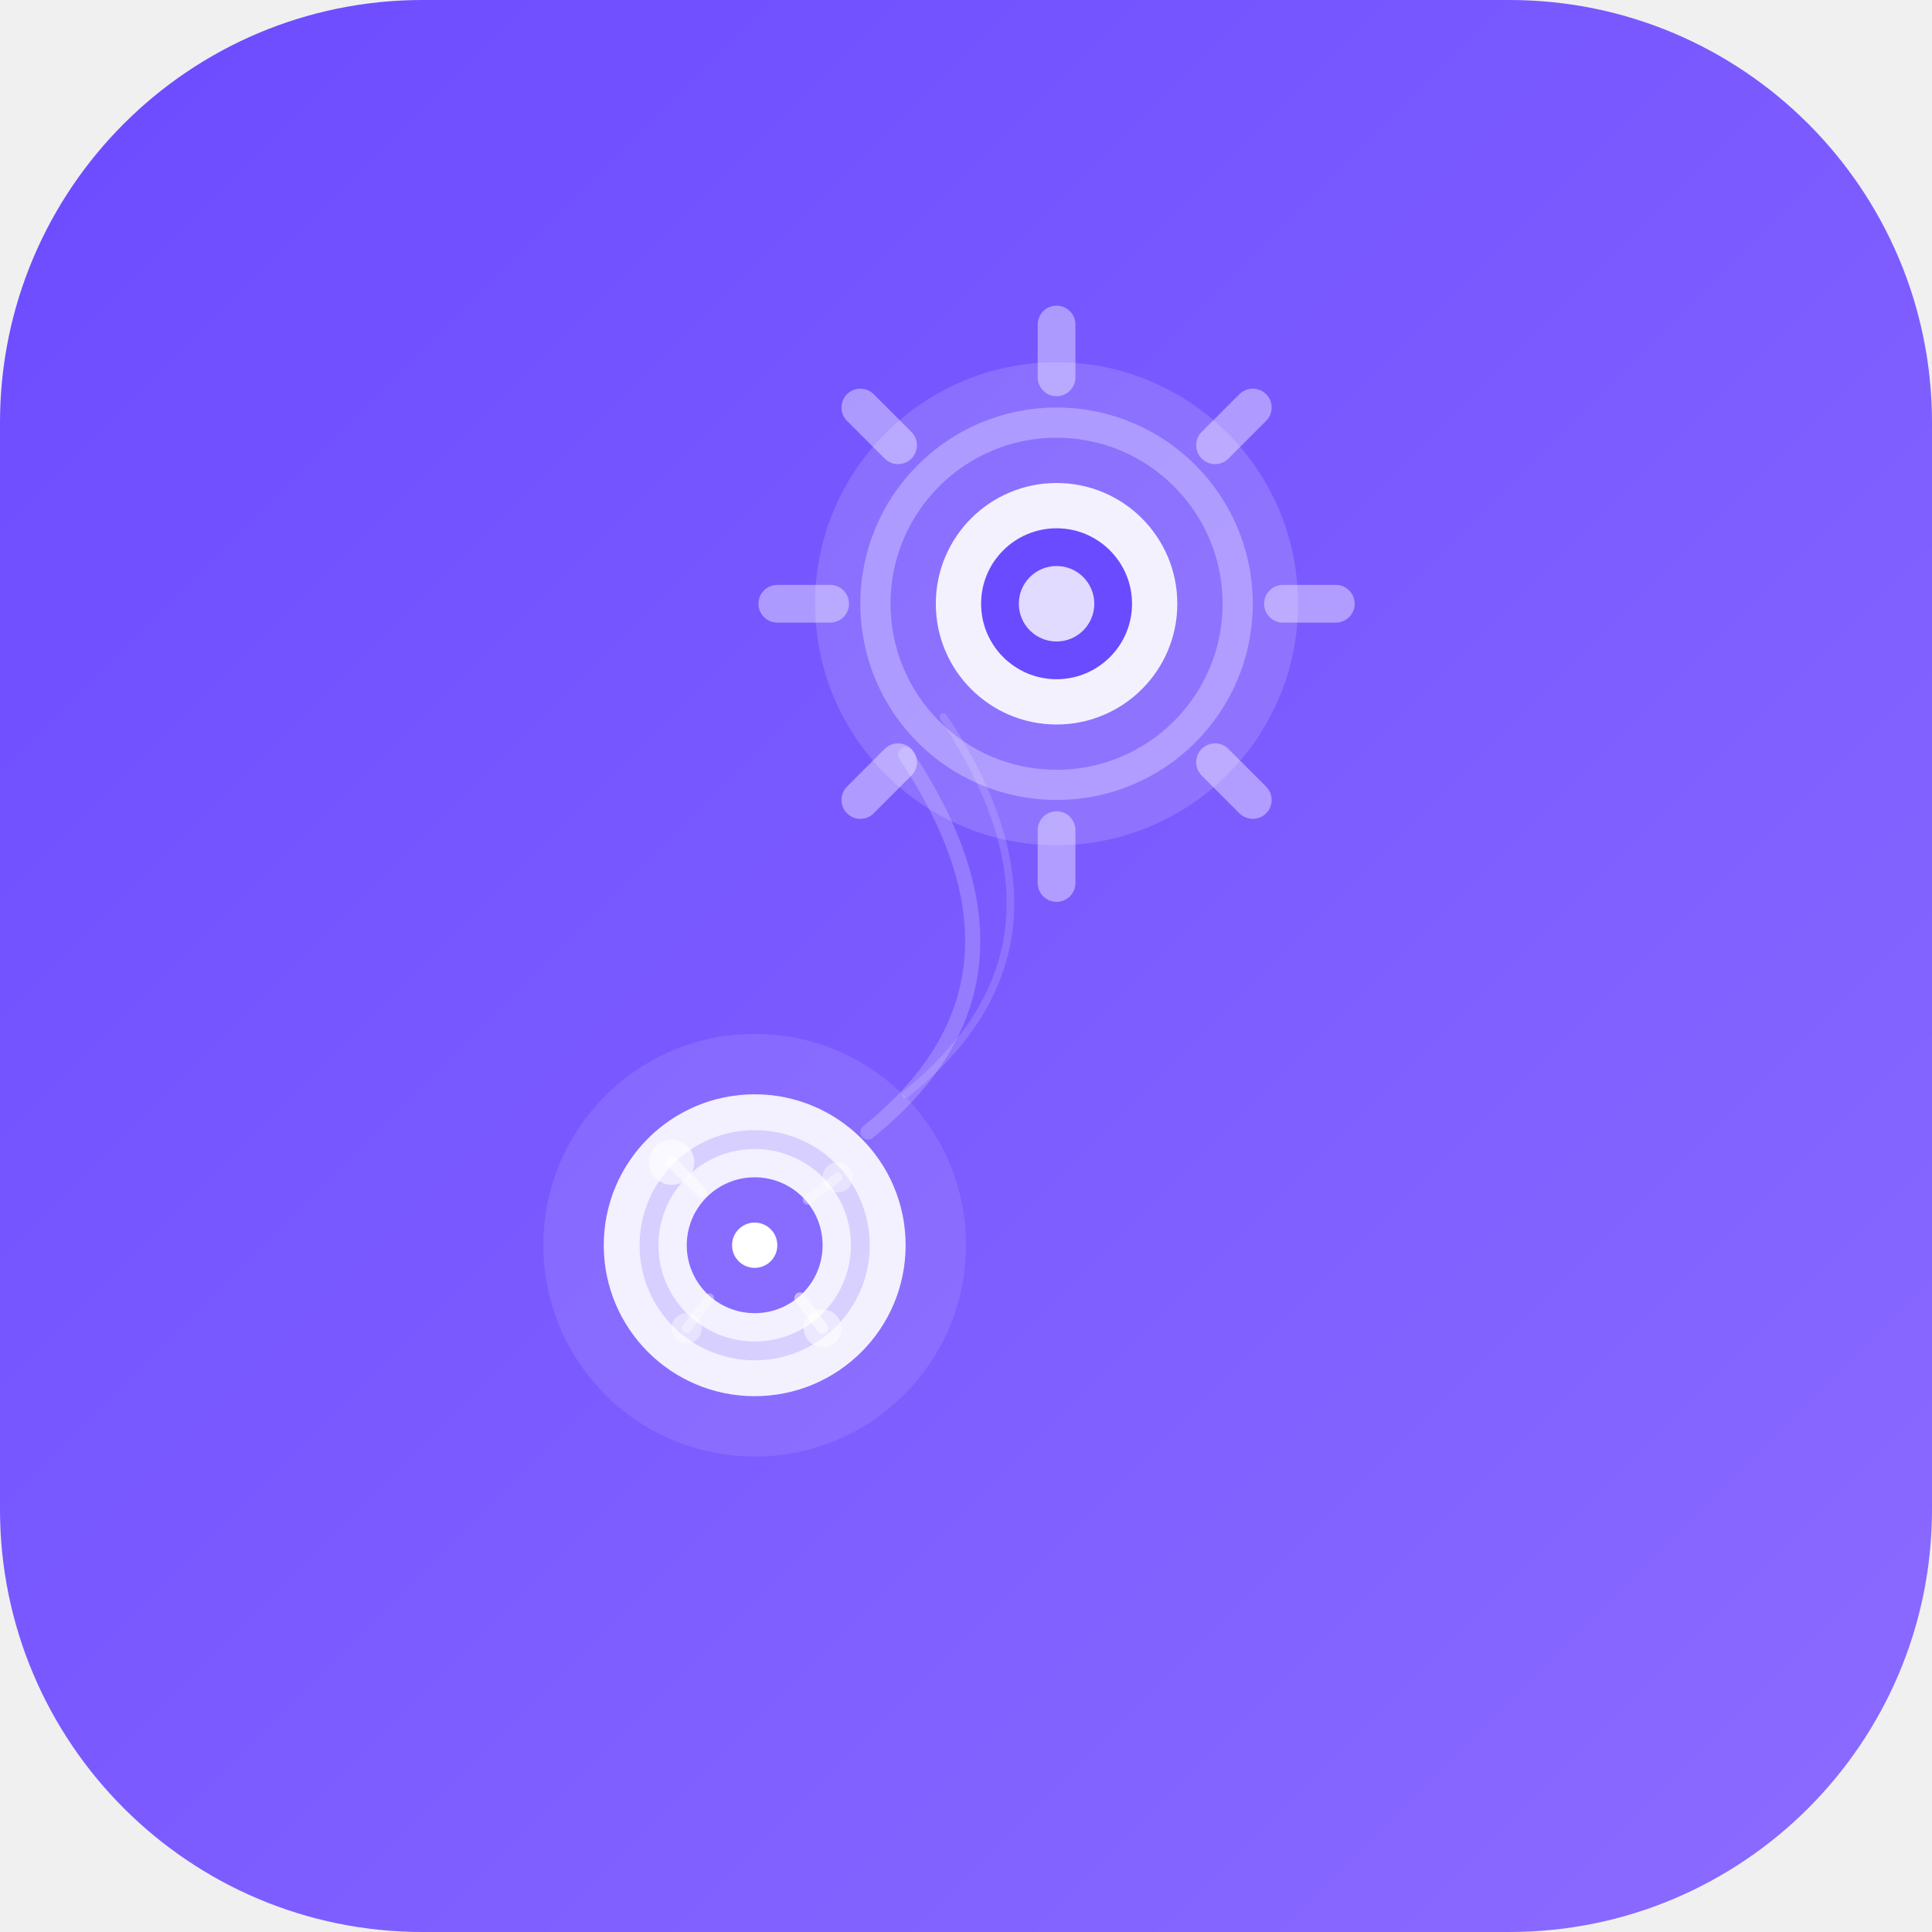
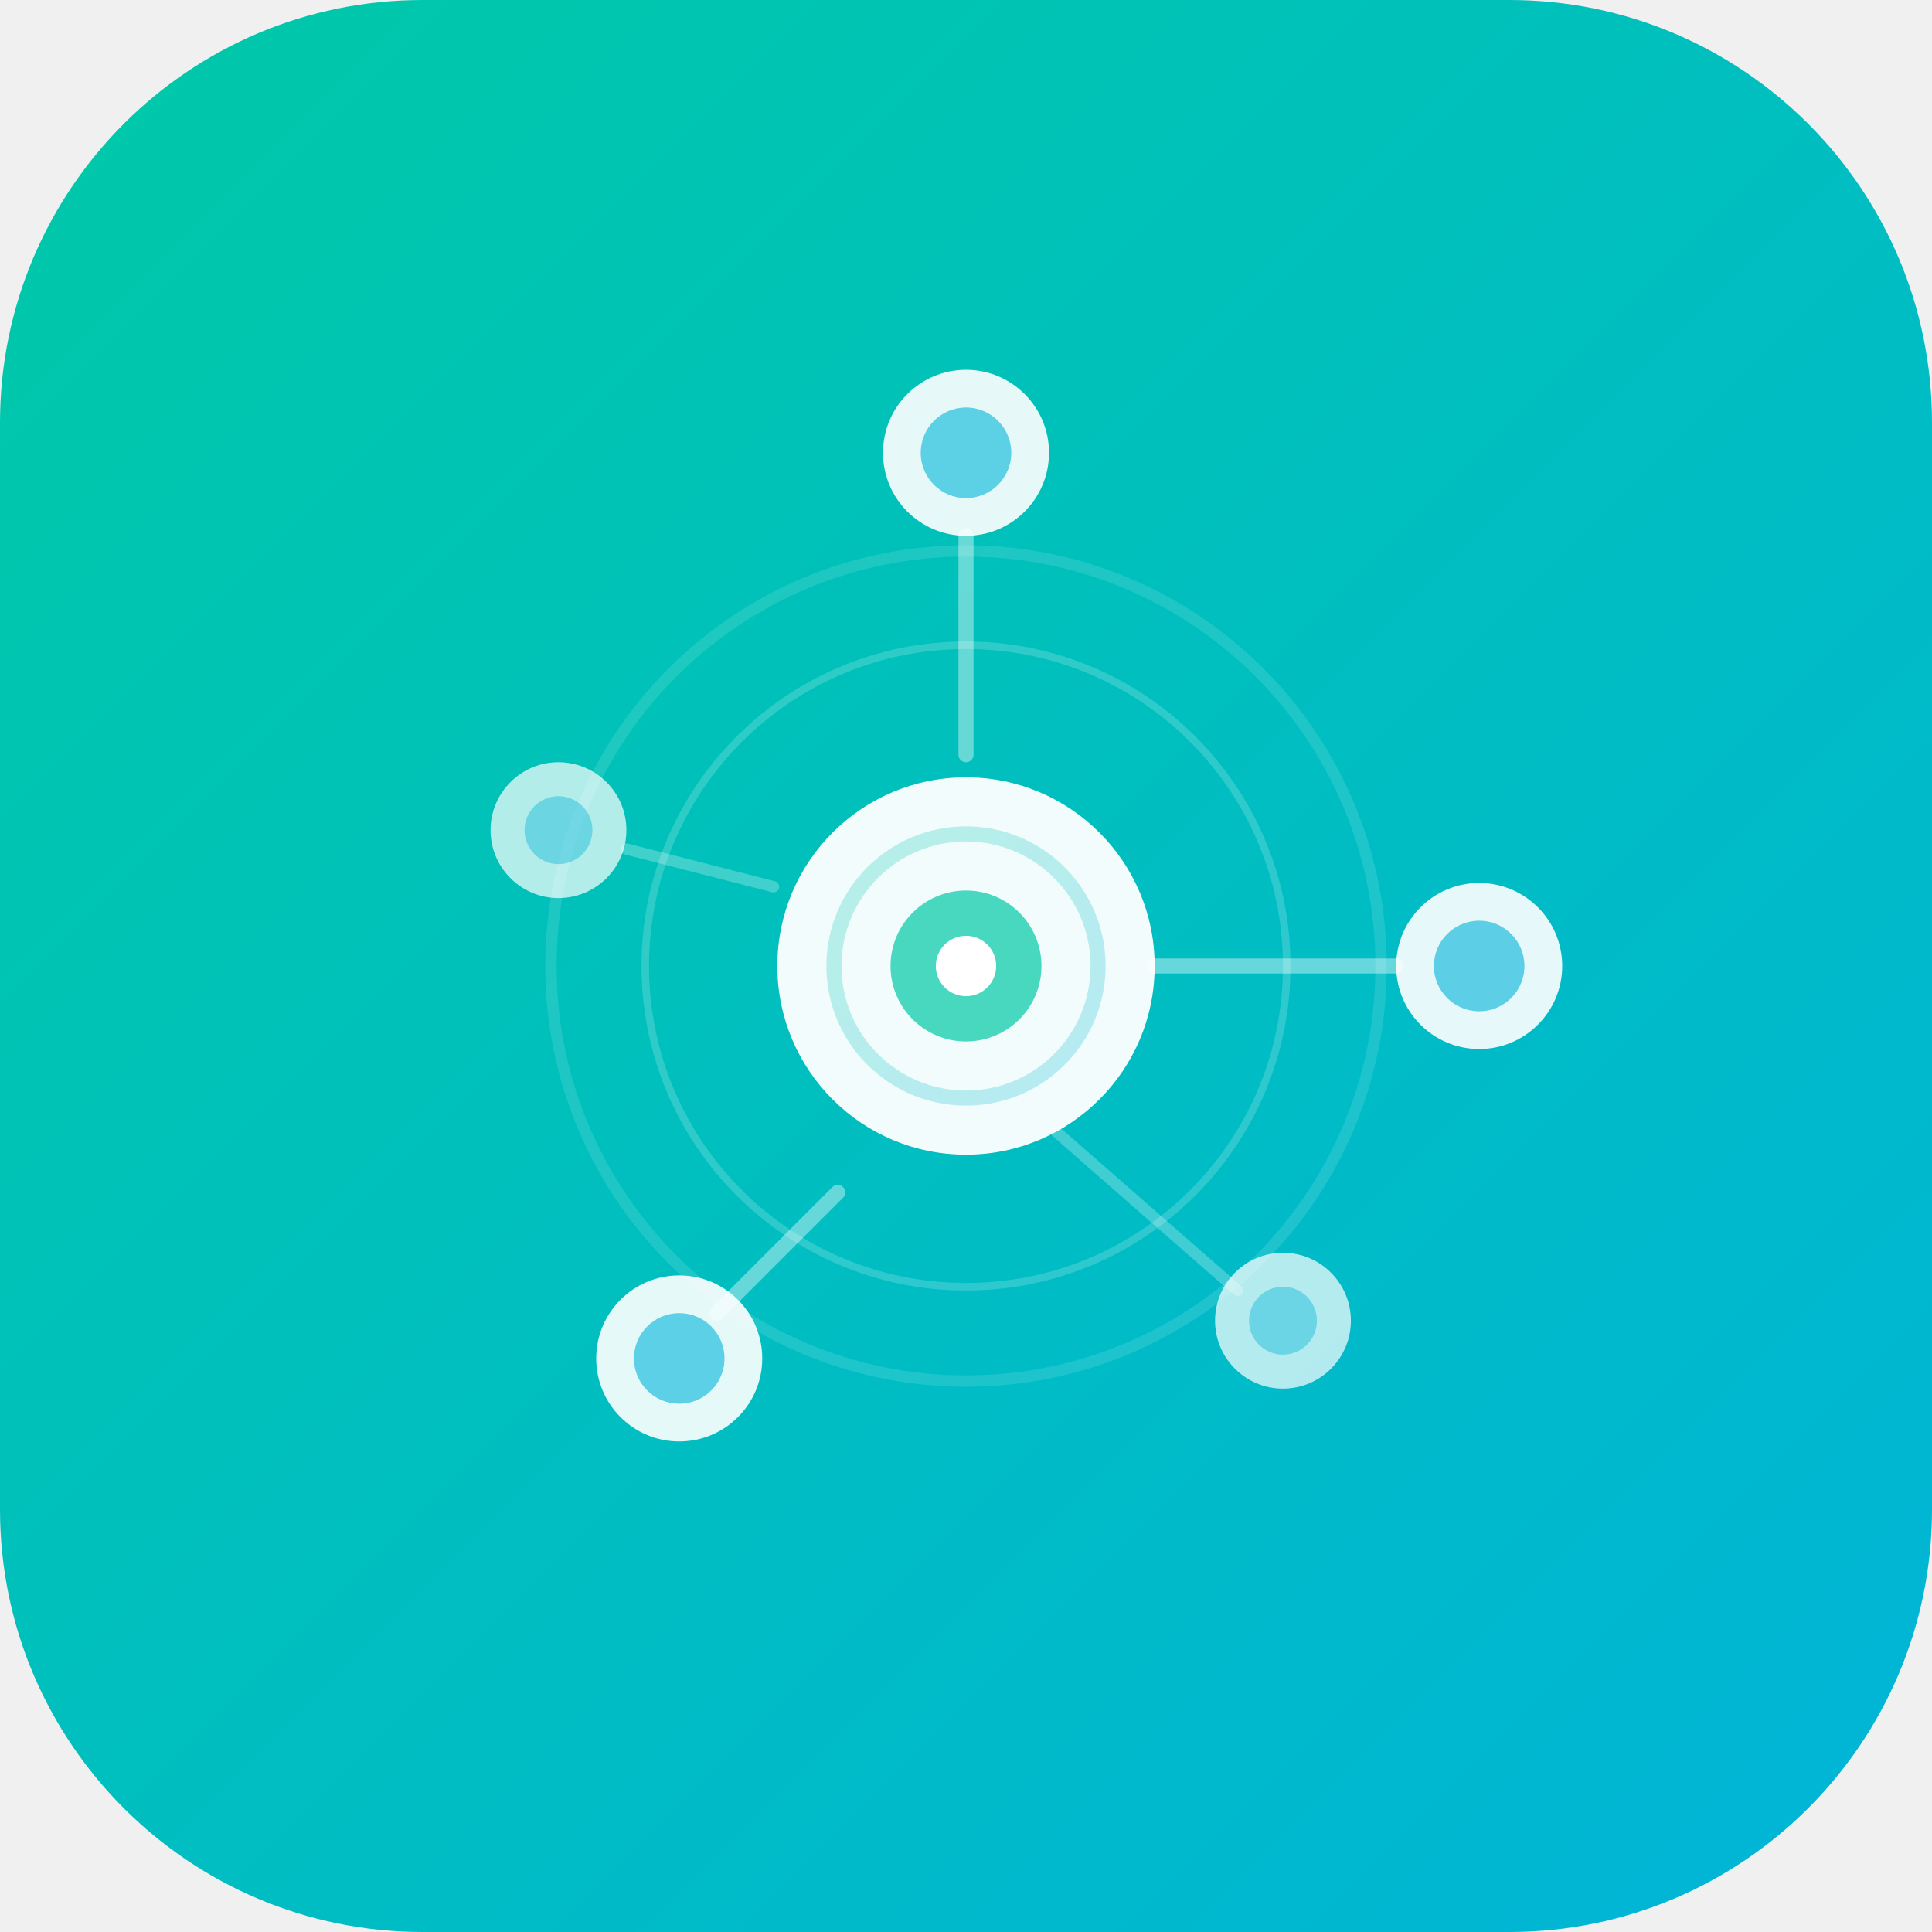
<svg xmlns="http://www.w3.org/2000/svg" viewBox="0 0 512 512" width="512" height="512">
  <defs>
    <linearGradient id="bg" x1="0" y1="0" x2="1" y2="1">
-       <stop offset="0%" stop-color="#6B4BFF" />
-       <stop offset="100%" stop-color="#8B6BFF" />
-     </linearGradient>
-     <linearGradient id="bgLight" x1="0" y1="0" x2="1" y2="1">
-       <stop offset="0%" stop-color="#E8E2FF" />
-       <stop offset="100%" stop-color="#D4C8FF" />
+       <stop offset="0%" stop-color="#00C9A7" />
+       <stop offset="100%" stop-color="#00B4D8" />
    </linearGradient>
    <clipPath id="roundedSquare">
      <rect width="512" height="512" rx="112" />
    </clipPath>
  </defs>
  <rect width="512" height="512" rx="112" fill="url(#bg)" />
-   <g transform="translate(280, 160)">
-     <circle cx="0" cy="0" r="64" fill="white" opacity="0.15" />
-     <circle cx="0" cy="0" r="48" fill="none" stroke="white" stroke-width="8" opacity="0.3" />
-     <g stroke="white" stroke-width="10" stroke-linecap="round" opacity="0.4">
-       <line x1="0" y1="-74" x2="0" y2="-60" />
-       <line x1="0" y1="60" x2="0" y2="74" />
-       <line x1="-74" y1="0" x2="-60" y2="0" />
-       <line x1="60" y1="0" x2="74" y2="0" />
-       <line x1="-52" y1="-52" x2="-42" y2="-42" />
-       <line x1="42" y1="42" x2="52" y2="52" />
-       <line x1="52" y1="-52" x2="42" y2="-42" />
-       <line x1="-42" y1="42" x2="-52" y2="52" />
-     </g>
-     <circle cx="0" cy="0" r="32" fill="white" opacity="0.9" />
-     <circle cx="0" cy="0" r="20" fill="#6B4BFF" />
-     <circle cx="0" cy="0" r="10" fill="white" opacity="0.8" />
-   </g>
-   <g transform="translate(200, 330)">
-     <circle cx="0" cy="0" r="56" fill="white" opacity="0.1" />
-     <circle cx="0" cy="0" r="40" fill="white" opacity="0.9" />
-     <circle cx="0" cy="0" r="28" fill="none" stroke="#6B4BFF" stroke-width="5" opacity="0.2" />
-     <circle cx="0" cy="0" r="18" fill="#6B4BFF" opacity="0.8" />
-     <circle cx="-22" cy="-22" r="6" fill="white" opacity="0.6" />
-     <circle cx="22" cy="-18" r="4" fill="white" opacity="0.4" />
-     <circle cx="-18" cy="22" r="4" fill="white" opacity="0.4" />
-     <circle cx="18" cy="22" r="5" fill="white" opacity="0.5" />
-     <line x1="-14" y1="-14" x2="-22" y2="-22" stroke="white" stroke-width="3" stroke-opacity="0.5" stroke-linecap="round" />
-     <line x1="14" y1="-12" x2="22" y2="-18" stroke="white" stroke-width="2.5" stroke-opacity="0.35" stroke-linecap="round" />
-     <line x1="-12" y1="14" x2="-18" y2="22" stroke="white" stroke-width="2.5" stroke-opacity="0.35" stroke-linecap="round" />
-     <line x1="12" y1="14" x2="18" y2="22" stroke="white" stroke-width="3" stroke-opacity="0.5" stroke-linecap="round" />
-     <circle cx="0" cy="0" r="6" fill="white" />
-   </g>
-   <path d="M 240 200 Q 280 260 230 300" stroke="white" stroke-width="4" fill="none" stroke-opacity="0.2" stroke-linecap="round" />
-   <path d="M 250 190 Q 290 250 240 290" stroke="white" stroke-width="2" fill="none" stroke-opacity="0.15" stroke-linecap="round" />
+   <circle cx="256" cy="256" r="110" fill="none" stroke="white" stroke-width="3" opacity="0.12" />
+   <circle cx="256" cy="256" r="85" fill="none" stroke="white" stroke-width="2" opacity="0.18" />
+   <circle cx="256" cy="256" r="50" fill="white" opacity="0.95" />
+   <circle cx="256" cy="256" r="35" fill="none" stroke="url(#bg)" stroke-width="4" opacity="0.25" />
+   <circle cx="256" cy="256" r="20" fill="#00C9A7" opacity="0.7" />
+   <circle cx="256" cy="256" r="8" fill="white" />
+   <circle cx="256" cy="120" r="22" fill="white" opacity="0.9" />
+   <circle cx="256" cy="120" r="12" fill="#00B4D8" opacity="0.6" />
+   <line x1="256" y1="142" x2="256" y2="200" stroke="white" stroke-width="4" stroke-opacity="0.4" stroke-linecap="round" />
+   <circle cx="392" cy="256" r="22" fill="white" opacity="0.9" />
+   <circle cx="392" cy="256" r="12" fill="#00B4D8" opacity="0.6" />
+   <line x1="306" y1="256" x2="370" y2="256" stroke="white" stroke-width="4" stroke-opacity="0.4" stroke-linecap="round" />
+   <circle cx="180" cy="360" r="22" fill="white" opacity="0.9" />
+   <circle cx="180" cy="360" r="12" fill="#00B4D8" opacity="0.6" />
+   <line x1="222" y1="316" x2="190" y2="348" stroke="white" stroke-width="4" stroke-opacity="0.4" stroke-linecap="round" />
+   <circle cx="340" cy="350" r="18" fill="white" opacity="0.7" />
+   <circle cx="340" cy="350" r="9" fill="#00B4D8" opacity="0.4" />
+   <line x1="280" y1="300" x2="328" y2="342" stroke="white" stroke-width="3" stroke-opacity="0.25" stroke-linecap="round" />
+   <circle cx="148" cy="220" r="18" fill="white" opacity="0.7" />
+   <circle cx="148" cy="220" r="9" fill="#00B4D8" opacity="0.4" />
+   <line x1="205" y1="235" x2="166" y2="225" stroke="white" stroke-width="3" stroke-opacity="0.25" stroke-linecap="round" />
</svg>
